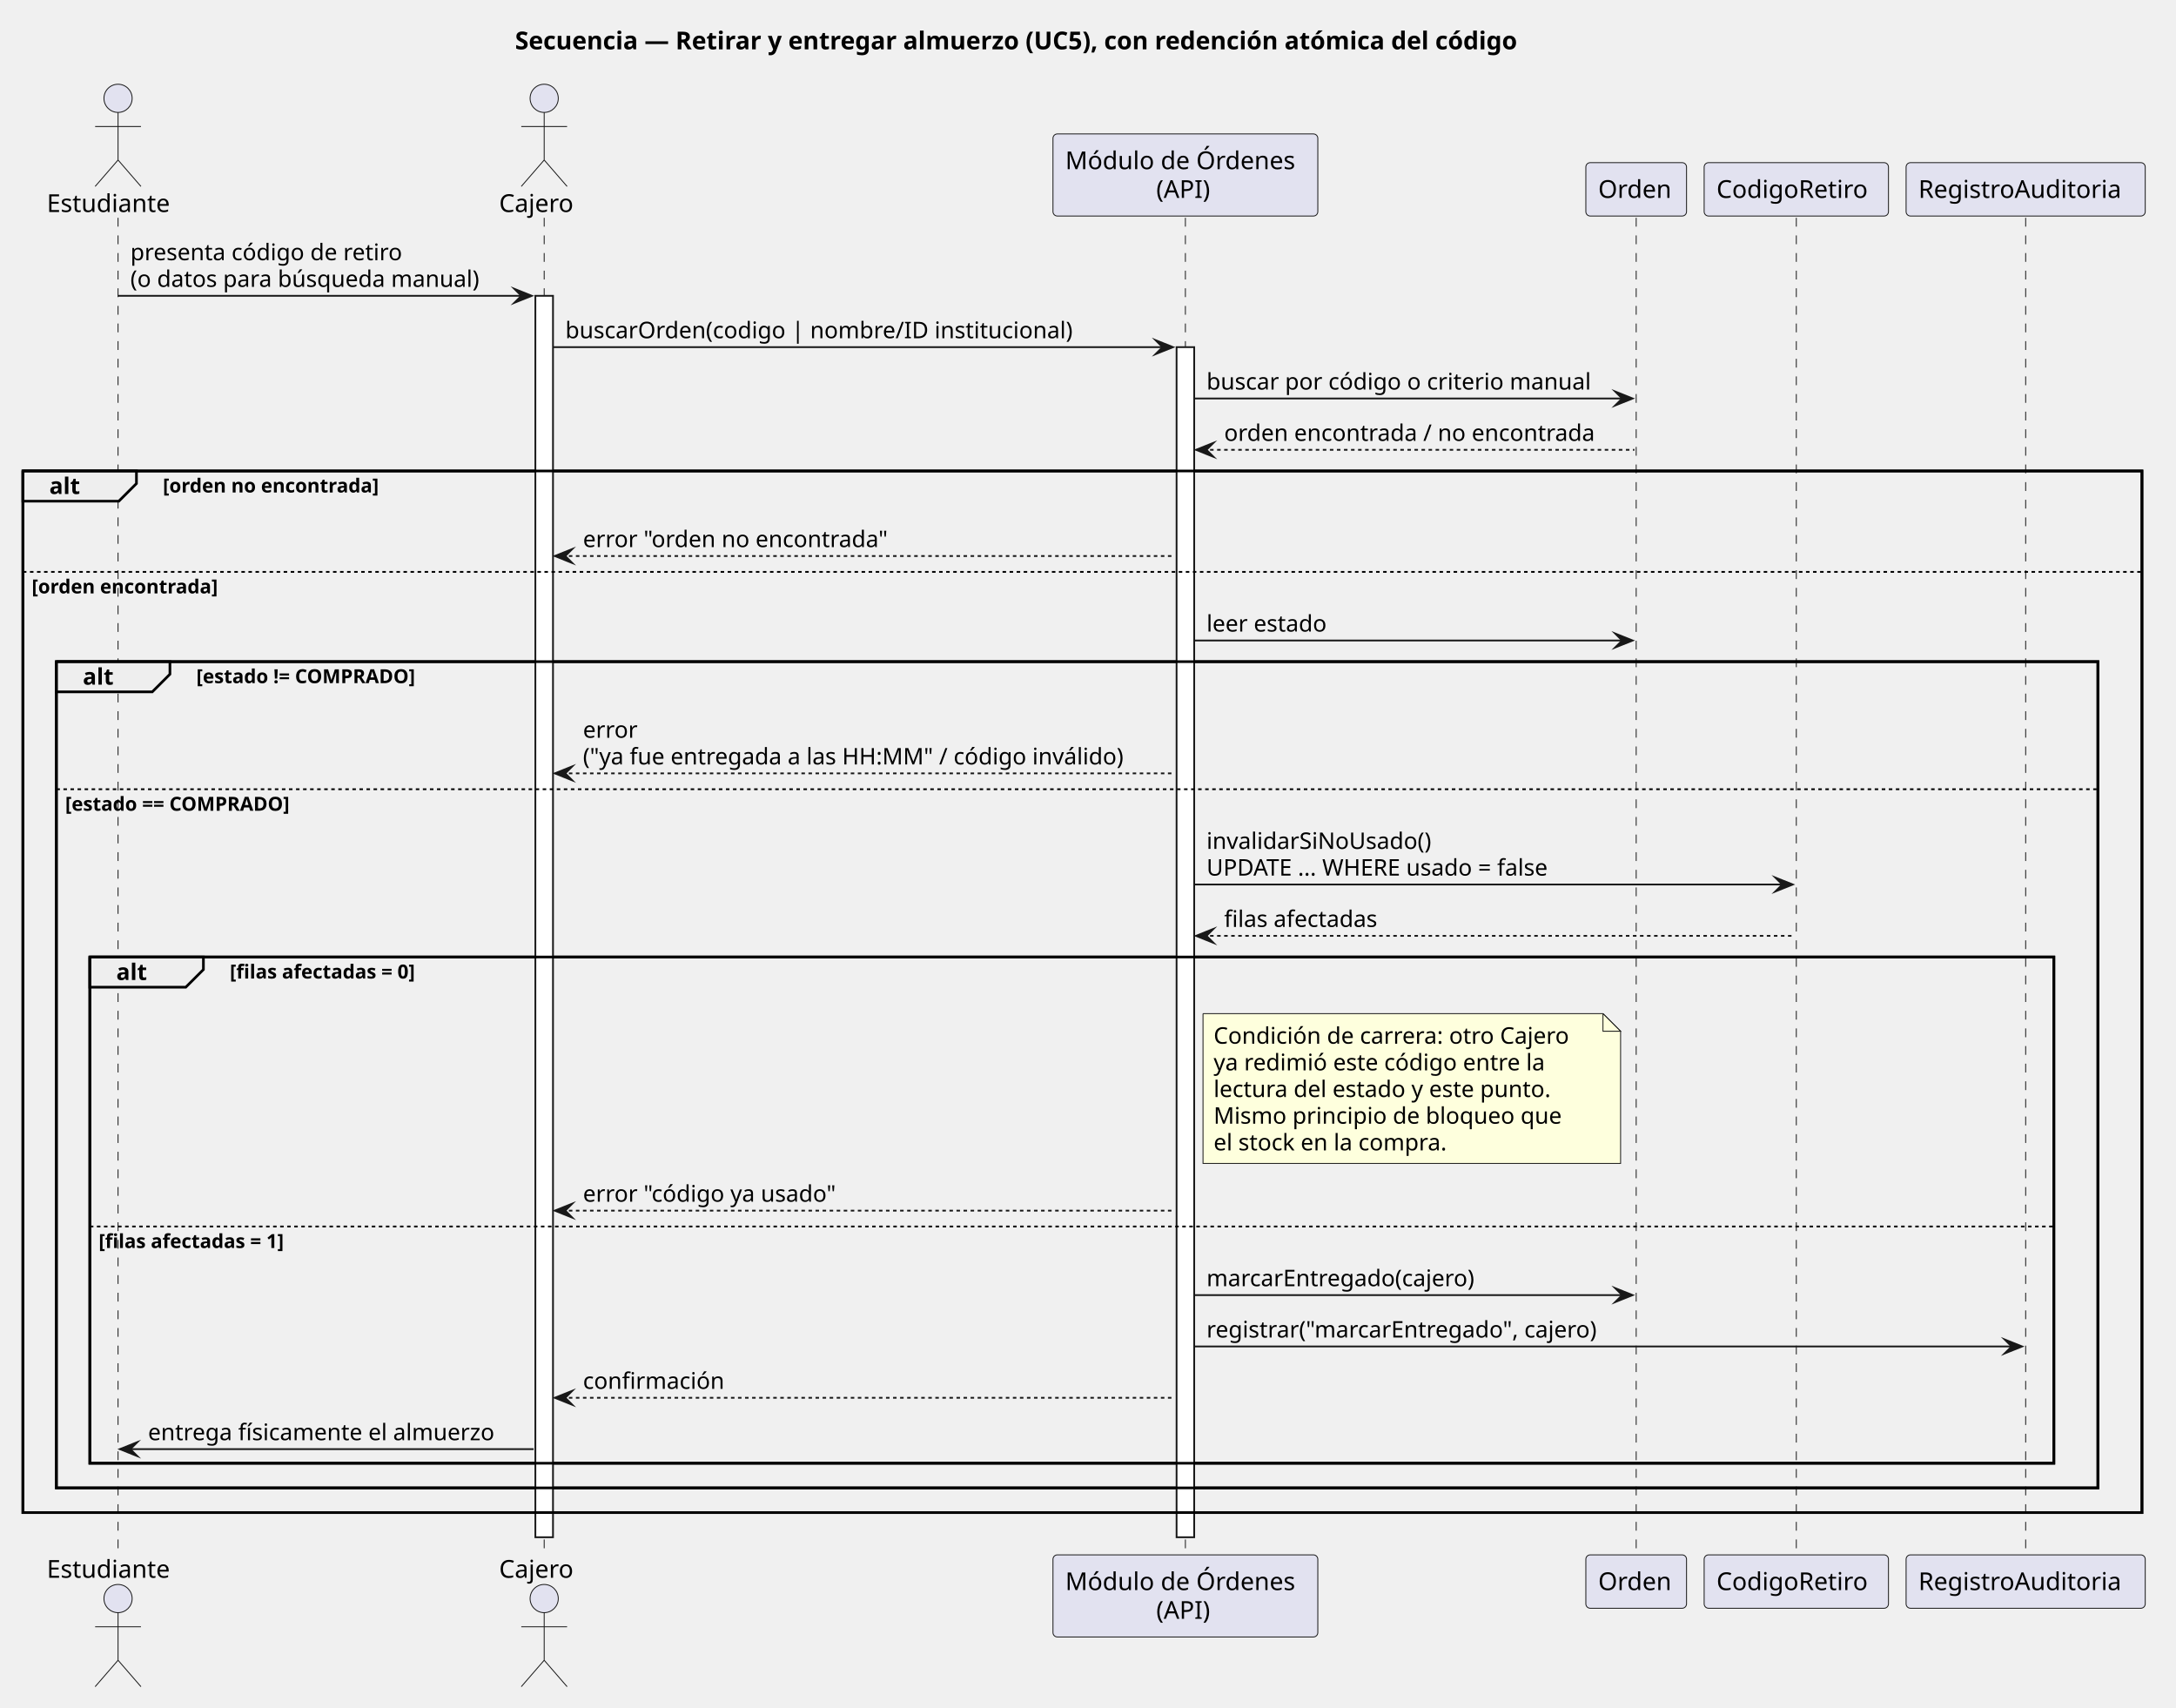
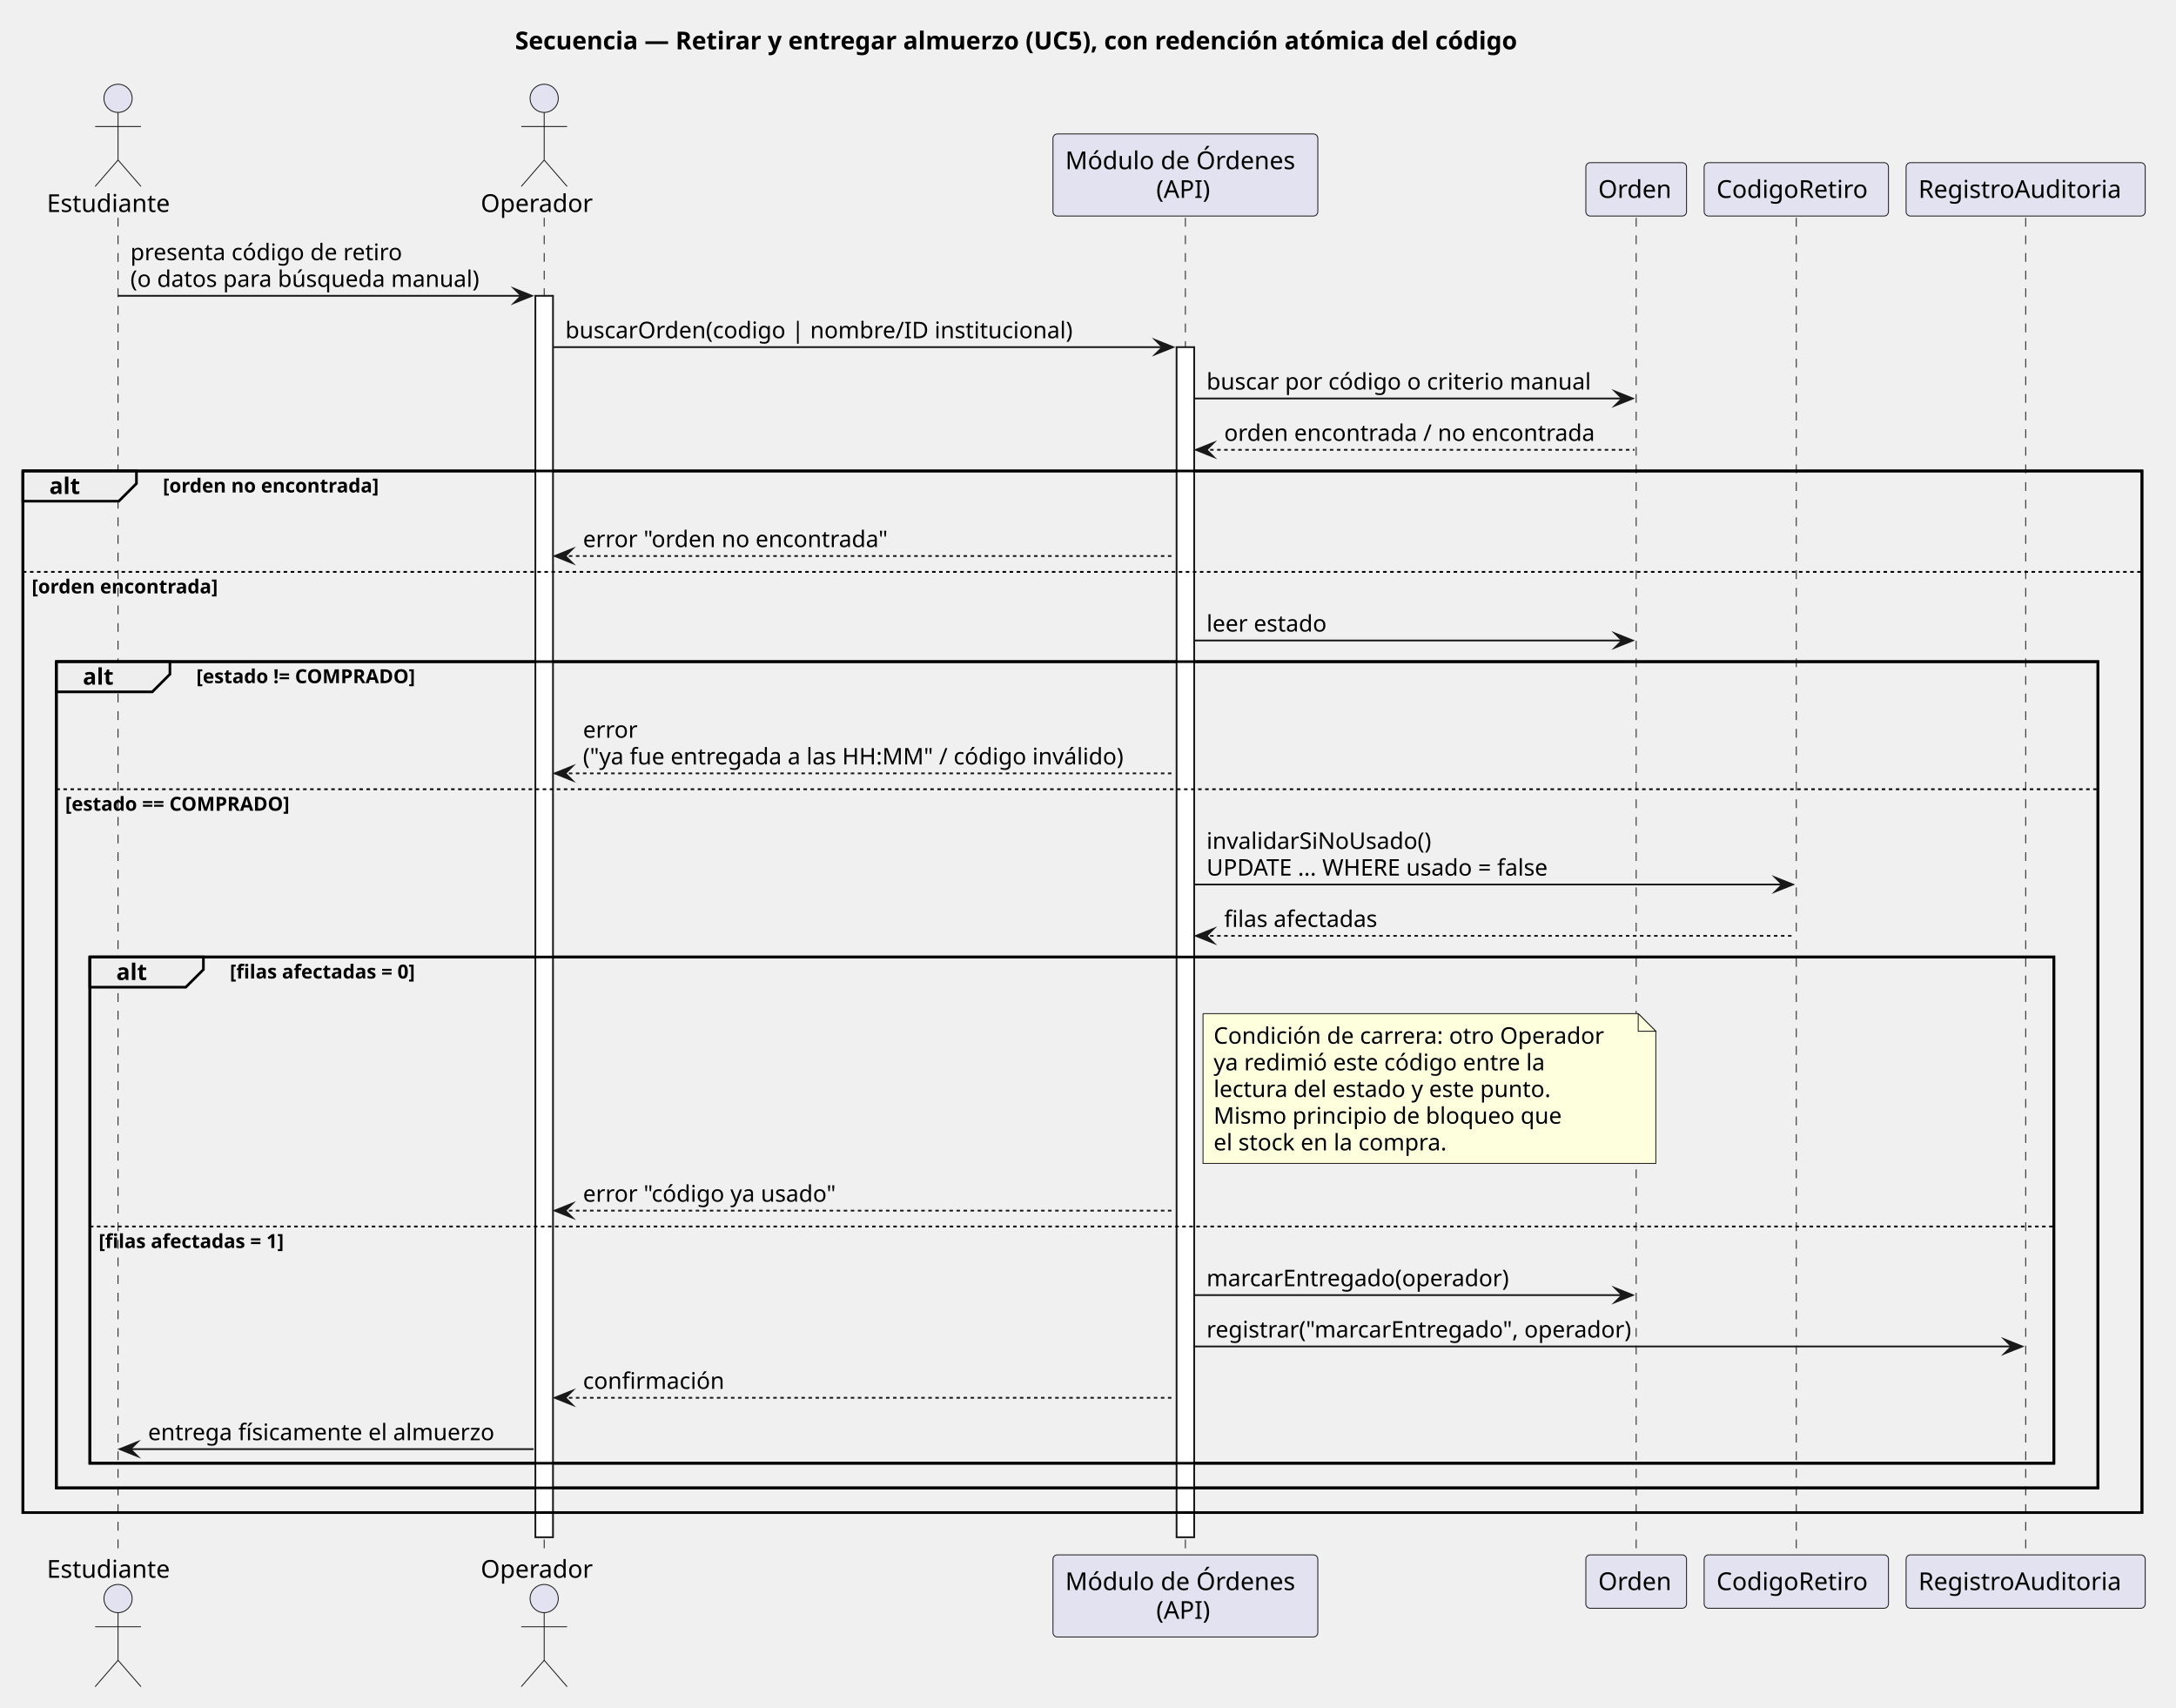
<svg xmlns="http://www.w3.org/2000/svg" version="1.1" data-diagram-type="SEQUENCE" style="width:1235px;height:969px;background:#FFFFFF;" width="1235px" height="969px" viewBox="0 0 1235 969" zoomAndPan="magnify" preserveAspectRatio="none" contentStyleType="text/css">
  <defs />
  <g font-family="sans-serif" lengthAdjust="spacing">
    <g class="title" data-source-line="1">
      <text x="292.32" y="27.995" fill="#000" font-size="14" textLength="649.038" font-weight="700">Secuencia — Retirar y entregar almuerzo (UC5), con redención atómica del código</text>
    </g>
    <rect x="13" y="267.258" width="1202.678" height="591.07" fill="none" style="stroke:#000;stroke-width:1.5;" />
    <rect x="32" y="375.461" width="1158.678" height="468.867" fill="none" style="stroke:#000;stroke-width:1.5;" />
    <rect x="51" y="543.063" width="1114.678" height="287.266" fill="none" style="stroke:#000;stroke-width:1.5;" />
    <g>
      <rect x="63.5" y="123.594" width="8" height="758.734" fill="#000" fill-opacity="0" />
      <line x1="67" y1="123.594" x2="67" y2="882.328" style="stroke:#181818;stroke-width:0.5;stroke-dasharray:5,5;" />
    </g>
    <g>
      <rect x="305.356" y="123.594" width="8" height="758.734" fill="#000" fill-opacity="0" />
      <line x1="308.856" y1="123.594" x2="308.856" y2="882.328" style="stroke:#181818;stroke-width:0.5;stroke-dasharray:5,5;" />
    </g>
    <g>
      <rect x="303.856" y="167.859" width="10" height="704.469" fill="#FFF" style="stroke:#181818;stroke-width:1;" />
    </g>
    <g>
      <rect x="669.275" y="123.594" width="8" height="758.734" fill="#000" fill-opacity="0" />
      <line x1="672.775" y1="123.594" x2="672.775" y2="882.328" style="stroke:#181818;stroke-width:0.5;stroke-dasharray:5,5;" />
    </g>
    <g>
      <rect x="667.775" y="196.992" width="10" height="675.336" fill="#FFF" style="stroke:#181818;stroke-width:1;" />
    </g>
    <g>
      <rect x="925.13" y="123.594" width="8" height="758.734" fill="#000" fill-opacity="0" />
      <line x1="928.63" y1="123.594" x2="928.63" y2="882.328" style="stroke:#181818;stroke-width:0.5;stroke-dasharray:5,5;" />
    </g>
    <g>
      <rect x="1016.009" y="123.594" width="8" height="758.734" fill="#000" fill-opacity="0" />
      <line x1="1019.509" y1="123.594" x2="1019.509" y2="882.328" style="stroke:#181818;stroke-width:0.5;stroke-dasharray:5,5;" />
    </g>
    <g>
      <rect x="1146.178" y="123.594" width="8" height="758.734" fill="#000" fill-opacity="0" />
      <line x1="1149.678" y1="123.594" x2="1149.678" y2="882.328" style="stroke:#181818;stroke-width:0.5;stroke-dasharray:5,5;" />
    </g>
    <text x="26.583" y="120.292" fill="#000" font-size="14" textLength="74.833">Estudiante</text>
    <ellipse cx="67" cy="55.797" rx="8" ry="8" fill="#E2E2F0" style="stroke:#181818;stroke-width:0.5;" />
    <path d="M67,63.797 L67,90.797 M54,71.797 L80,71.797 M67,90.797 L54,105.797 M67,90.797 L80,105.797" style="stroke:#181818;stroke-width:0.5;" fill="none" />
-     <text x="283.267" y="120.292" fill="#000" font-size="14" textLength="45.179">Cajero</text>
+     <text x="272.825" y="120.292" fill="#000" font-size="14" textLength="66.063">Operador</text>
    <ellipse cx="308.856" cy="55.797" rx="8" ry="8" fill="#E2E2F0" style="stroke:#181818;stroke-width:0.5;" />
    <path d="M308.856,63.797 L308.856,90.797 M295.856,71.797 L321.856,71.797 M308.856,90.797 L295.856,105.797 M308.856,90.797 L321.856,105.797" style="stroke:#181818;stroke-width:0.5;" fill="none" />
    <rect x="597.618" y="76" width="150.315" height="46.594" fill="#E2E2F0" style="stroke:#181818;stroke-width:0.5;" rx="2.5" ry="2.5" />
    <text x="604.618" y="95.995" fill="#000" font-size="14" textLength="136.315">Módulo de Órdenes</text>
    <text x="656.239" y="112.292" fill="#000" font-size="14" textLength="33.072">(API)</text>
    <rect x="900.056" y="92.297" width="57.148" height="30.297" fill="#E2E2F0" style="stroke:#181818;stroke-width:0.5;" rx="2.5" ry="2.5" />
    <text x="907.056" y="112.292" fill="#000" font-size="14" textLength="43.148">Orden</text>
    <rect x="967.204" y="92.297" width="104.61" height="30.297" fill="#E2E2F0" style="stroke:#181818;stroke-width:0.5;" rx="2.5" ry="2.5" />
    <text x="974.204" y="112.292" fill="#000" font-size="14" textLength="90.61">CodigoRetiro</text>
    <rect x="1081.814" y="92.297" width="135.728" height="30.297" fill="#E2E2F0" style="stroke:#181818;stroke-width:0.5;" rx="2.5" ry="2.5" />
    <text x="1088.814" y="112.292" fill="#000" font-size="14" textLength="121.728">RegistroAuditoria</text>
    <text x="26.583" y="895.323" fill="#000" font-size="14" textLength="74.833">Estudiante</text>
    <ellipse cx="67" cy="907.125" rx="8" ry="8" fill="#E2E2F0" style="stroke:#181818;stroke-width:0.5;" />
    <path d="M67,915.125 L67,942.125 M54,923.125 L80,923.125 M67,942.125 L54,957.125 M67,942.125 L80,957.125" style="stroke:#181818;stroke-width:0.5;" fill="none" />
-     <text x="283.267" y="895.323" fill="#000" font-size="14" textLength="45.179">Cajero</text>
+     <text x="272.825" y="895.323" fill="#000" font-size="14" textLength="66.063">Operador</text>
    <ellipse cx="308.856" cy="907.125" rx="8" ry="8" fill="#E2E2F0" style="stroke:#181818;stroke-width:0.5;" />
    <path d="M308.856,915.125 L308.856,942.125 M295.856,923.125 L321.856,923.125 M308.856,942.125 L295.856,957.125 M308.856,942.125 L321.856,957.125" style="stroke:#181818;stroke-width:0.5;" fill="none" />
    <rect x="597.618" y="882.328" width="150.315" height="46.594" fill="#E2E2F0" style="stroke:#181818;stroke-width:0.5;" rx="2.5" ry="2.5" />
    <text x="604.618" y="902.323" fill="#000" font-size="14" textLength="136.315">Módulo de Órdenes</text>
    <text x="656.239" y="918.62" fill="#000" font-size="14" textLength="33.072">(API)</text>
    <rect x="900.056" y="882.328" width="57.148" height="30.297" fill="#E2E2F0" style="stroke:#181818;stroke-width:0.5;" rx="2.5" ry="2.5" />
    <text x="907.056" y="902.323" fill="#000" font-size="14" textLength="43.148">Orden</text>
    <rect x="967.204" y="882.328" width="104.61" height="30.297" fill="#E2E2F0" style="stroke:#181818;stroke-width:0.5;" rx="2.5" ry="2.5" />
    <text x="974.204" y="902.323" fill="#000" font-size="14" textLength="90.61">CodigoRetiro</text>
    <rect x="1081.814" y="882.328" width="135.728" height="30.297" fill="#E2E2F0" style="stroke:#181818;stroke-width:0.5;" rx="2.5" ry="2.5" />
    <text x="1088.814" y="902.323" fill="#000" font-size="14" textLength="121.728">RegistroAuditoria</text>
    <polygon points="291.856,163.859,301.856,167.859,291.856,171.859,295.856,167.859" fill="#181818" style="stroke:#181818;stroke-width:1;stroke-linejoin:miter;stroke-miterlimit:10;" />
    <line x1="67" y1="167.859" x2="297.856" y2="167.859" style="stroke:#181818;stroke-width:1;" />
    <text x="74" y="147.661" fill="#000" font-size="13" textLength="164.836">presenta código de retiro</text>
    <text x="74" y="162.793" fill="#000" font-size="13" textLength="212.856">(o datos para búsqueda manual)</text>
    <polygon points="655.775,192.992,665.775,196.992,655.775,200.992,659.775,196.992" fill="#181818" style="stroke:#181818;stroke-width:1;stroke-linejoin:miter;stroke-miterlimit:10;" />
    <line x1="313.856" y1="196.992" x2="661.775" y2="196.992" style="stroke:#181818;stroke-width:1;" />
    <text x="320.856" y="191.926" fill="#000" font-size="13" textLength="301.755">buscarOrden(codigo | nombre/ID institucional)</text>
    <polygon points="916.63,222.125,926.63,226.125,916.63,230.125,920.63,226.125" fill="#181818" style="stroke:#181818;stroke-width:1;stroke-linejoin:miter;stroke-miterlimit:10;" />
    <line x1="677.775" y1="226.125" x2="922.63" y2="226.125" style="stroke:#181818;stroke-width:1;" />
    <text x="684.775" y="221.059" fill="#000" font-size="13" textLength="231.854">buscar por código o criterio manual</text>
    <polygon points="688.775,251.258,678.775,255.258,688.775,259.258,684.775,255.258" fill="#181818" style="stroke:#181818;stroke-width:1;stroke-linejoin:miter;stroke-miterlimit:10;" />
    <line x1="682.775" y1="255.258" x2="927.63" y2="255.258" style="stroke:#181818;stroke-width:1;stroke-dasharray:2,2;" />
    <text x="694.775" y="250.192" fill="#000" font-size="13" textLength="223.298">orden encontrada / no encontrada</text>
    <path d="M13,267.258 L77.443,267.258 L77.443,274.391 L67.443,284.391 L13,284.391 L13,267.258" style="stroke:#000;stroke-width:1.5;" fill="#EEE" />
    <rect x="13" y="267.258" width="1202.678" height="591.07" fill="none" style="stroke:#000;stroke-width:1.5;" />
    <text x="28" y="280.325" fill="#000" font-size="13" textLength="19.443" font-weight="700">alt</text>
    <text x="92.443" y="279.468" fill="#000" font-size="11" textLength="139.853" font-weight="700">[orden no encontrada]</text>
    <polygon points="324.856,311.523,314.856,315.523,324.856,319.523,320.856,315.523" fill="#181818" style="stroke:#181818;stroke-width:1;stroke-linejoin:miter;stroke-miterlimit:10;" />
    <line x1="318.856" y1="315.523" x2="666.775" y2="315.523" style="stroke:#181818;stroke-width:1;stroke-dasharray:2,2;" />
    <text x="330.856" y="310.458" fill="#000" font-size="13" textLength="184.526">error "orden no encontrada"</text>
    <line x1="13" y1="324.523" x2="1215.678" y2="324.523" style="stroke:#000;stroke-width:1;stroke-dasharray:2,2;" />
    <text x="18" y="336.734" fill="#000" font-size="11" textLength="120.635" font-weight="700">[orden encontrada]</text>
    <polygon points="916.63,359.461,926.63,363.461,916.63,367.461,920.63,363.461" fill="#181818" style="stroke:#181818;stroke-width:1;stroke-linejoin:miter;stroke-miterlimit:10;" />
    <line x1="677.775" y1="363.461" x2="922.63" y2="363.461" style="stroke:#181818;stroke-width:1;" />
    <text x="684.775" y="358.395" fill="#000" font-size="13" textLength="73.125">leer estado</text>
    <path d="M32,375.461 L96.443,375.461 L96.443,382.594 L86.443,392.594 L32,392.594 L32,375.461" style="stroke:#000;stroke-width:1.5;" fill="#EEE" />
    <rect x="32" y="375.461" width="1158.678" height="468.867" fill="none" style="stroke:#000;stroke-width:1.5;" />
    <text x="47" y="388.528" fill="#000" font-size="13" textLength="19.443" font-weight="700">alt</text>
    <text x="111.443" y="387.671" fill="#000" font-size="11" textLength="145.965" font-weight="700">[estado != COMPRADO]</text>
    <polygon points="324.856,434.859,314.856,438.859,324.856,442.859,320.856,438.859" fill="#181818" style="stroke:#181818;stroke-width:1;stroke-linejoin:miter;stroke-miterlimit:10;" />
    <line x1="318.856" y1="438.859" x2="666.775" y2="438.859" style="stroke:#181818;stroke-width:1;stroke-dasharray:2,2;" />
    <text x="330.856" y="418.661" fill="#000" font-size="13" textLength="31.986">error</text>
    <text x="330.856" y="433.793" fill="#000" font-size="13" textLength="329.919">("ya fue entregada a las HH:MM" / código inválido)</text>
    <line x1="32" y1="447.859" x2="1190.678" y2="447.859" style="stroke:#000;stroke-width:1;stroke-dasharray:2,2;" />
    <text x="37" y="460.07" fill="#000" font-size="11" textLength="150.165" font-weight="700">[estado == COMPRADO]</text>
    <polygon points="1007.509,497.93,1017.509,501.93,1007.509,505.93,1011.509,501.93" fill="#181818" style="stroke:#181818;stroke-width:1;stroke-linejoin:miter;stroke-miterlimit:10;" />
    <line x1="677.775" y1="501.93" x2="1013.509" y2="501.93" style="stroke:#181818;stroke-width:1;" />
    <text x="684.775" y="481.731" fill="#000" font-size="13" textLength="136.443">invalidarSiNoUsado()</text>
    <text x="684.775" y="496.864" fill="#000" font-size="13" textLength="214.563">UPDATE ... WHERE usado = false</text>
    <polygon points="688.775,527.063,678.775,531.063,688.775,535.063,684.775,531.063" fill="#181818" style="stroke:#181818;stroke-width:1;stroke-linejoin:miter;stroke-miterlimit:10;" />
    <line x1="682.775" y1="531.063" x2="1018.509" y2="531.063" style="stroke:#181818;stroke-width:1;stroke-dasharray:2,2;" />
    <text x="694.775" y="525.997" fill="#000" font-size="13" textLength="94.415">filas afectadas</text>
    <path d="M51,543.063 L115.443,543.063 L115.443,550.195 L105.443,560.195 L51,560.195 L51,543.063" style="stroke:#000;stroke-width:1.5;" fill="#EEE" />
    <rect x="51" y="543.063" width="1114.678" height="287.266" fill="none" style="stroke:#000;stroke-width:1.5;" />
    <text x="66" y="556.129" fill="#000" font-size="13" textLength="19.443" font-weight="700">alt</text>
    <text x="130.443" y="555.273" fill="#000" font-size="11" textLength="125.426" font-weight="700">[filas afectadas = 0]</text>
-     <path d="M682.775,575.195 L682.775,660.195 L919.775,660.195 L919.775,585.195 L909.775,575.195 L682.775,575.195" style="stroke:#181818;stroke-width:0.5;" fill="#FEFFDD" />
-     <path d="M909.775,575.195 L909.775,585.195 L919.775,585.195 L909.775,575.195" style="stroke:#181818;stroke-width:0.5;" fill="#FEFFDD" />
-     <text x="688.775" y="592.262" fill="#000" font-size="13" textLength="216.658">Condición de carrera: otro Cajero</text>
+     <path d="M682.775,575.195 L682.775,660.195 L939.775,660.195 L939.775,585.195 L929.775,575.195 L682.775,575.195" style="stroke:#181818;stroke-width:0.5;" fill="#FEFFDD" />
+     <path d="M929.775,575.195 L929.775,585.195 L939.775,585.195 L929.775,575.195" style="stroke:#181818;stroke-width:0.5;" fill="#FEFFDD" />
+     <text x="688.775" y="592.262" fill="#000" font-size="13" textLength="236.05">Condición de carrera: otro Operador</text>
    <text x="688.775" y="607.395" fill="#000" font-size="13" textLength="203.049">ya redimió este código entre la</text>
    <text x="688.775" y="622.528" fill="#000" font-size="13" textLength="207.441">lectura del estado y este punto.</text>
    <text x="688.775" y="637.661" fill="#000" font-size="13" textLength="207.771">Mismo principio de bloqueo que</text>
    <text x="688.775" y="652.793" fill="#000" font-size="13" textLength="143.914">el stock en la compra.</text>
    <polygon points="324.856,682.992,314.856,686.992,324.856,690.992,320.856,686.992" fill="#181818" style="stroke:#181818;stroke-width:1;stroke-linejoin:miter;stroke-miterlimit:10;" />
    <line x1="318.856" y1="686.992" x2="666.775" y2="686.992" style="stroke:#181818;stroke-width:1;stroke-dasharray:2,2;" />
    <text x="330.856" y="681.926" fill="#000" font-size="13" textLength="154.356">error "código ya usado"</text>
    <line x1="51" y1="695.992" x2="1165.678" y2="695.992" style="stroke:#000;stroke-width:1;stroke-dasharray:2,2;" />
    <text x="56" y="708.203" fill="#000" font-size="11" textLength="125.426" font-weight="700">[filas afectadas = 1]</text>
    <polygon points="916.63,730.93,926.63,734.93,916.63,738.93,920.63,734.93" fill="#181818" style="stroke:#181818;stroke-width:1;stroke-linejoin:miter;stroke-miterlimit:10;" />
    <line x1="677.775" y1="734.93" x2="922.63" y2="734.93" style="stroke:#181818;stroke-width:1;" />
-     <text x="684.775" y="729.864" fill="#000" font-size="13" textLength="163.916">marcarEntregado(cajero)</text>
+     <text x="684.775" y="729.864" fill="#000" font-size="13" textLength="182.958">marcarEntregado(operador)</text>
    <polygon points="1137.678,760.063,1147.678,764.063,1137.678,768.063,1141.678,764.063" fill="#181818" style="stroke:#181818;stroke-width:1;stroke-linejoin:miter;stroke-miterlimit:10;" />
    <line x1="677.775" y1="764.063" x2="1143.678" y2="764.063" style="stroke:#181818;stroke-width:1;" />
-     <text x="684.775" y="758.997" fill="#000" font-size="13" textLength="239.872">registrar("marcarEntregado", cajero)</text>
+     <text x="684.775" y="758.997" fill="#000" font-size="13" textLength="258.915">registrar("marcarEntregado", operador)</text>
    <polygon points="324.856,789.195,314.856,793.195,324.856,797.195,320.856,793.195" fill="#181818" style="stroke:#181818;stroke-width:1;stroke-linejoin:miter;stroke-miterlimit:10;" />
    <line x1="318.856" y1="793.195" x2="666.775" y2="793.195" style="stroke:#181818;stroke-width:1;stroke-dasharray:2,2;" />
    <text x="330.856" y="788.129" fill="#000" font-size="13" textLength="84.456">confirmación</text>
    <polygon points="78,818.328,68,822.328,78,826.328,74,822.328" fill="#181818" style="stroke:#181818;stroke-width:1;stroke-linejoin:miter;stroke-miterlimit:10;" />
    <line x1="72" y1="822.328" x2="302.856" y2="822.328" style="stroke:#181818;stroke-width:1;" />
    <text x="84" y="817.262" fill="#000" font-size="13" textLength="211.187">entrega físicamente el almuerzo</text>
  </g>
</svg>
